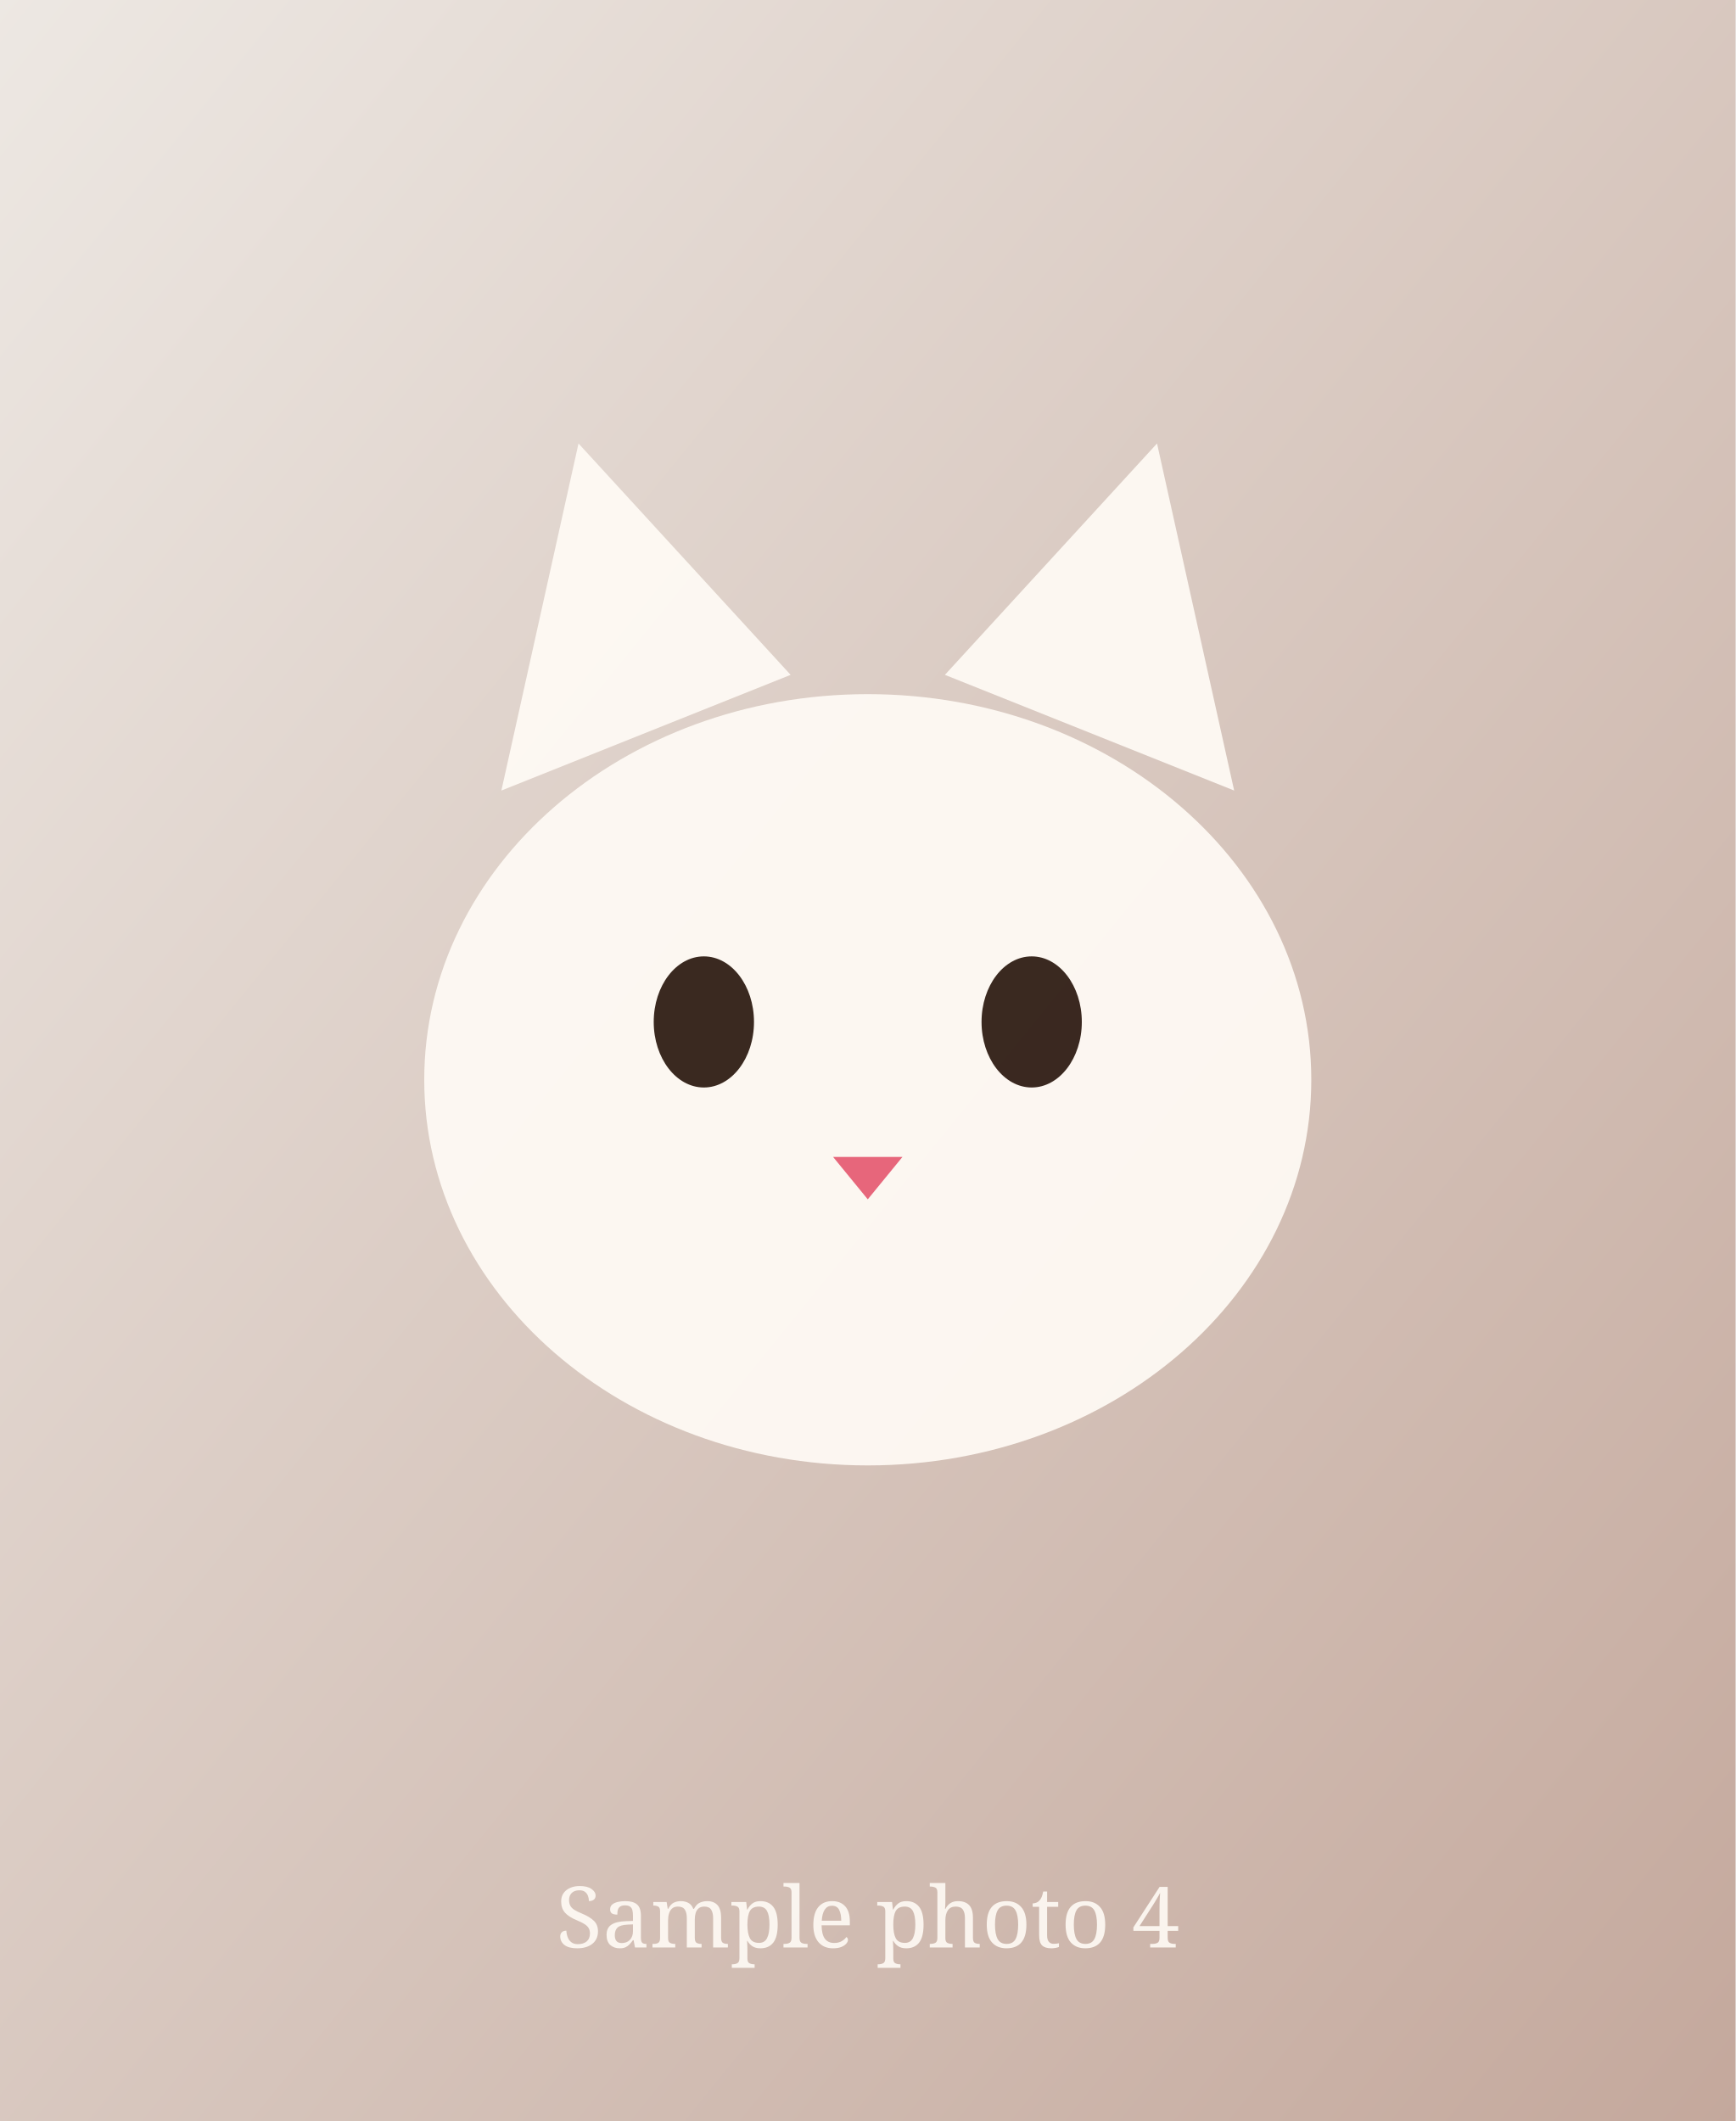
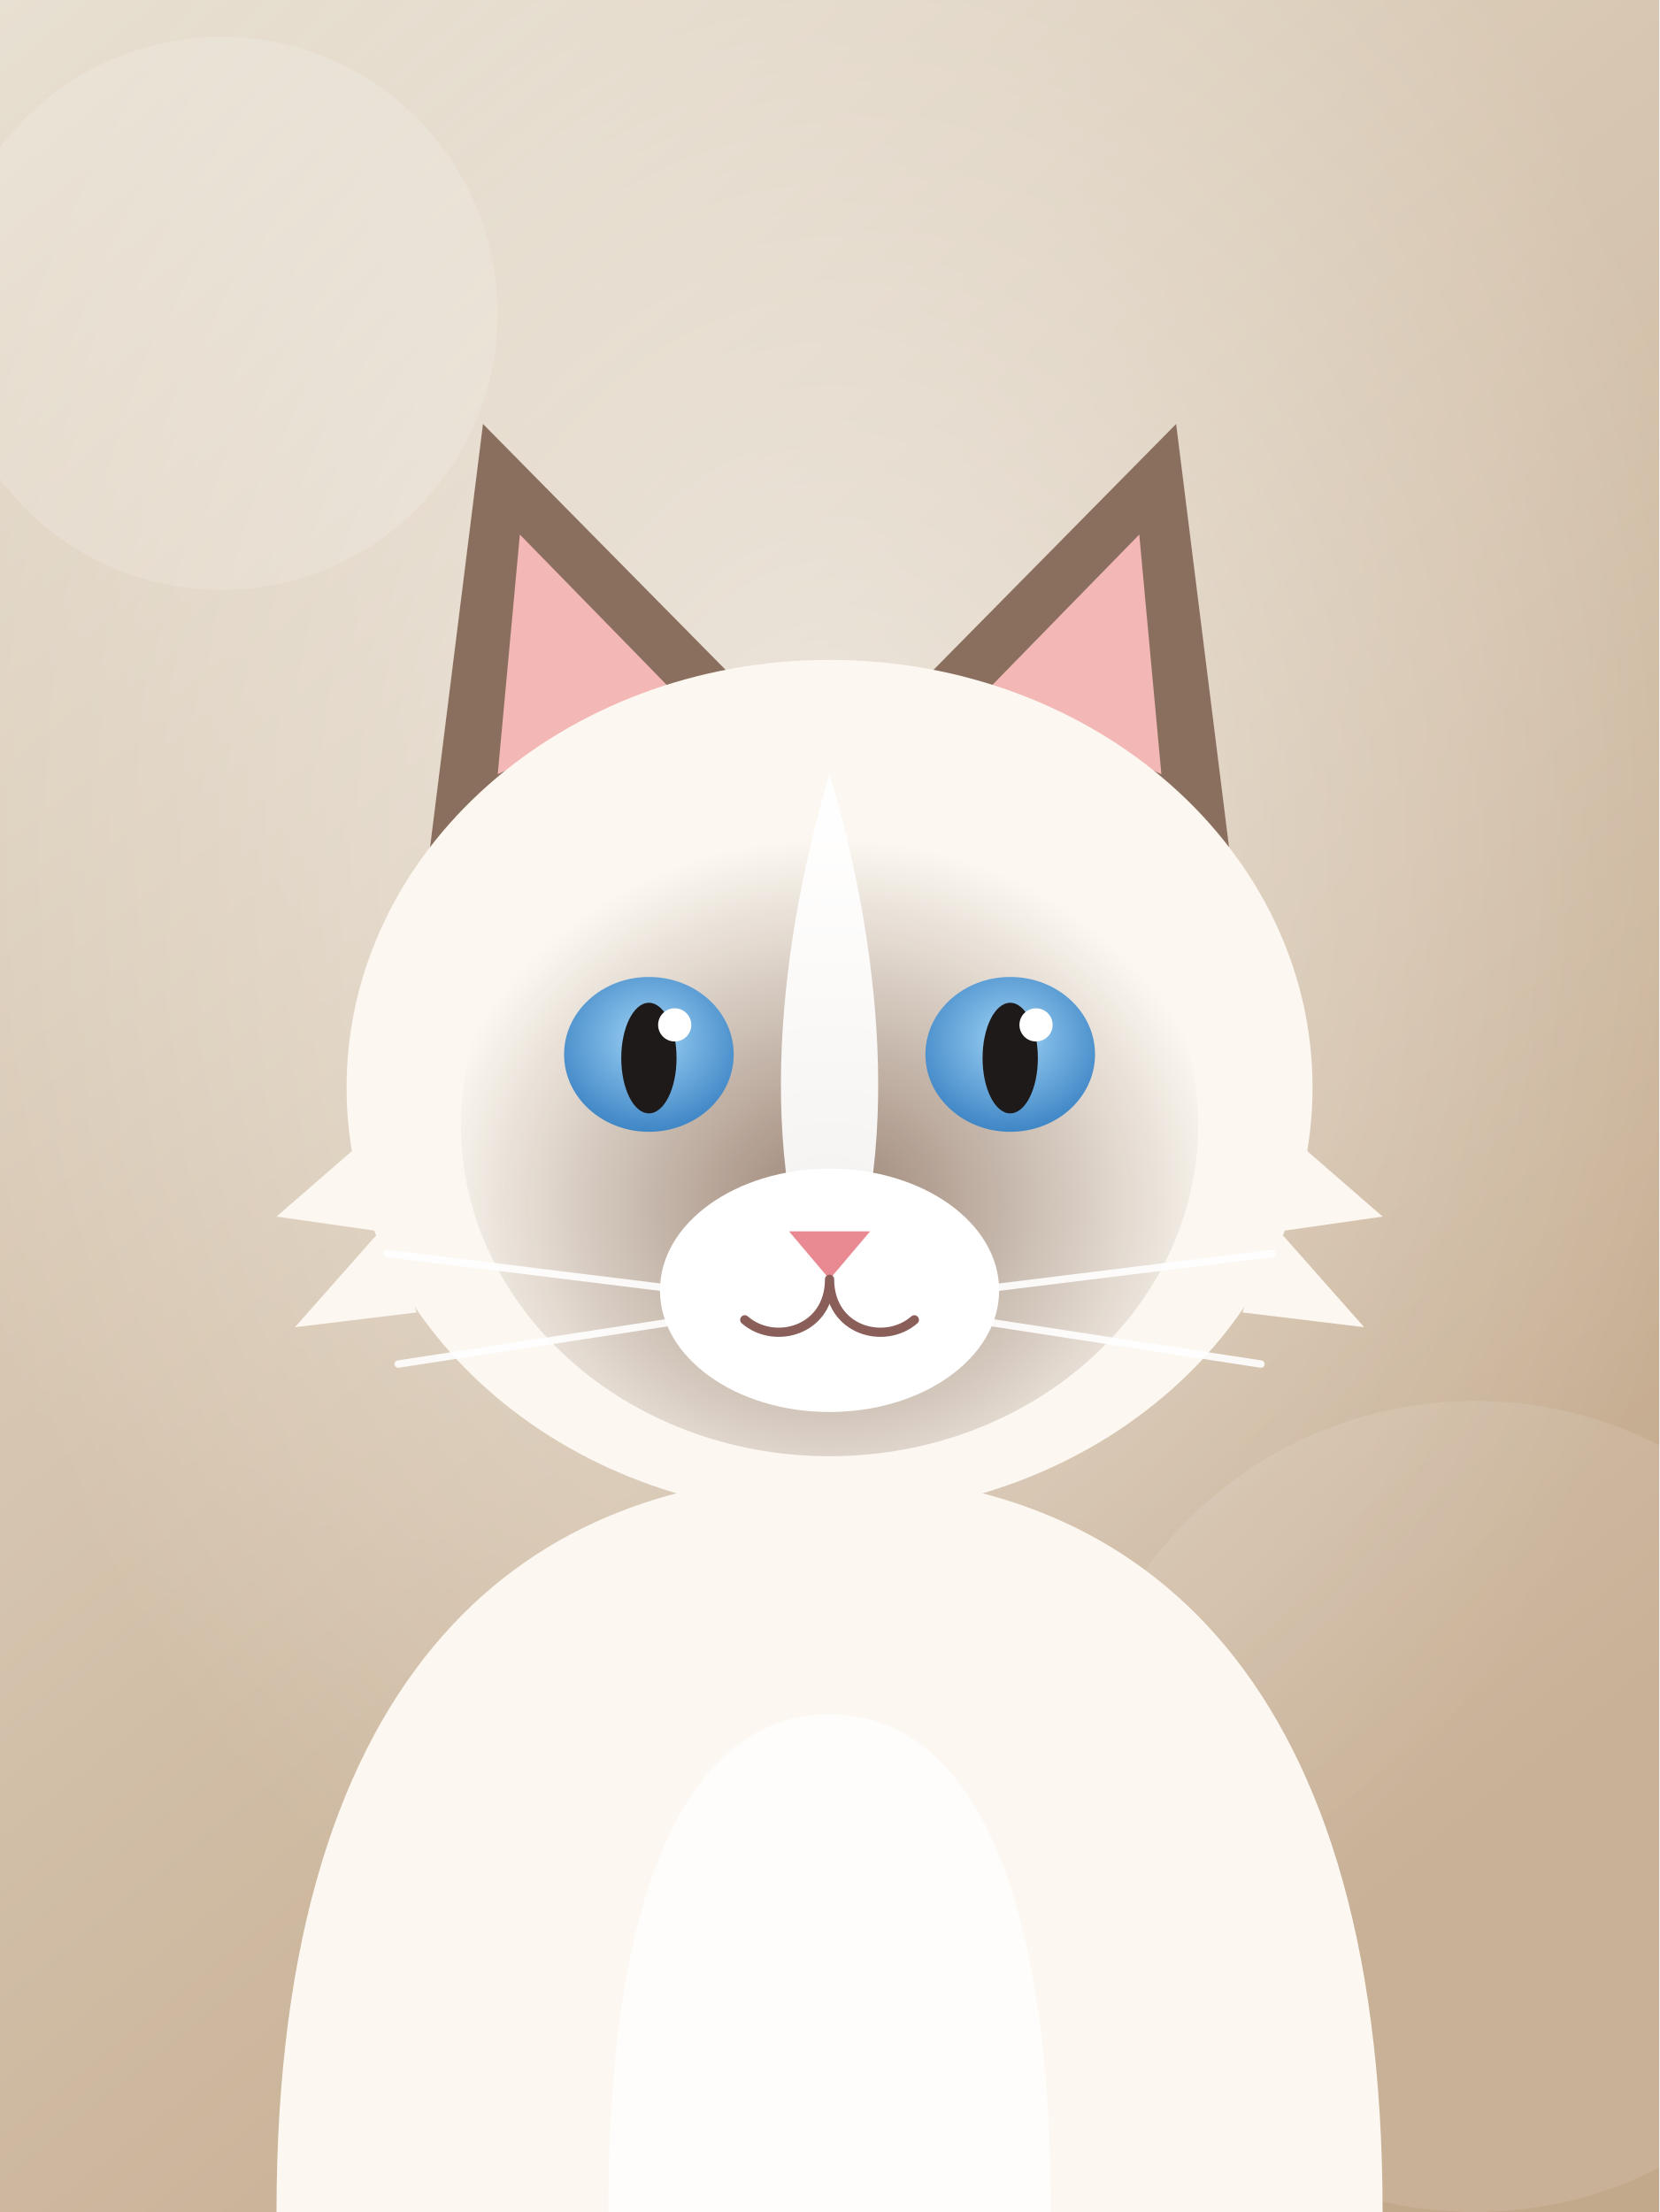
- <svg xmlns="http://www.w3.org/2000/svg" viewBox="0 0 900 1100">
+ <svg xmlns="http://www.w3.org/2000/svg" viewBox="0 0 900 1200">
  <defs>
-     <linearGradient id="g" x1="0" y1="0" x2="1" y2="1">
-       <stop offset="0" stop-color="#EDE8E3" />
-       <stop offset="1" stop-color="#C4A89C" />
+     <linearGradient id="bg" x1="0" y1="0" x2="0.6" y2="1">
+       <stop offset="0" stop-color="#E8E0D2" />
+       <stop offset="1" stop-color="#C3A98C" />
    </linearGradient>
+     <radialGradient id="glow" cx="0.5" cy="0.38" r="0.55">
+       <stop offset="0" stop-color="#fff" stop-opacity="0.55" />
+       <stop offset="1" stop-color="#fff" stop-opacity="0" />
+     </radialGradient>
+     <radialGradient id="mask" cx="0.5" cy="0.62" r="0.55">
+       <stop offset="0" stop-color="#8A6F5E" stop-opacity="0.85" />
+       <stop offset="0.7" stop-color="#8A6F5E" stop-opacity="0.25" />
+       <stop offset="1" stop-color="#8A6F5E" stop-opacity="0" />
+     </radialGradient>
+     <radialGradient id="eye" cx="0.5" cy="0.4" r="0.6">
+       <stop offset="0" stop-color="#9FD3F5" />
+       <stop offset="1" stop-color="#3F86C6" />
+     </radialGradient>
  </defs>
-   <rect width="900" height="1100" fill="url(#g)" />
-   <g fill="#FFFBF5" opacity="0.92" transform="translate(450 560)">
-     <path d="M-190 -150 L-150 -330 L-40 -210 Z" />
-     <path d="M190 -150 L150 -330 L40 -210 Z" />
-     <ellipse rx="230" ry="200" />
-     <ellipse cx="-85" cy="-30" rx="26" ry="34" fill="#2D1B12" />
-     <ellipse cx="85" cy="-30" rx="26" ry="34" fill="#2D1B12" />
-     <path d="M-18 40 L18 40 L0 62 Z" fill="#E85D75" />
+   <rect width="900" height="1200" fill="url(#bg)" />
+   <rect width="900" height="1200" fill="url(#glow)" />
+   <circle cx="120" cy="170" r="150" fill="#fff" opacity="0.14" />
+   <circle cx="800" cy="980" r="220" fill="#fff" opacity="0.10" />
+   <path d="M150 1200 C150 900 290 800 450 800 C610 800 750 900 750 1200 Z" fill="#FCF8F1" />
+   <path d="M330 1200 C330 1010 380 930 450 930 C520 930 570 1010 570 1200 Z" fill="#fff" opacity="0.7" />
+   <path d="M232 470 L262 230 L410 380 Z" fill="#8A6F5E" />
+   <path d="M668 470 L638 230 L490 380 Z" fill="#8A6F5E" />
+   <path d="M270 420 L282 290 L366 376 Z" fill="#F3B8B5" />
+   <path d="M630 420 L618 290 L534 376 Z" fill="#F3B8B5" />
+   <ellipse cx="450" cy="590" rx="262" ry="232" fill="#FCF8F1" />
+   <ellipse cx="450" cy="610" rx="200" ry="180" fill="url(#mask)" />
+   <path d="M450 420 C420 520 410 640 450 720 C490 640 480 520 450 420 Z" fill="#fff" opacity="0.9" />
+   <ellipse cx="450" cy="700" rx="92" ry="66" fill="#fff" />
+   <path d="M196 620 L150 660 L206 668 L160 720 L226 712 Z" fill="#FCF8F1" />
+   <path d="M704 620 L750 660 L694 668 L740 720 L674 712 Z" fill="#FCF8F1" />
+   <ellipse cx="352" cy="572" rx="46" ry="42" fill="url(#eye)" />
+   <ellipse cx="548" cy="572" rx="46" ry="42" fill="url(#eye)" />
+   <ellipse cx="352" cy="574" rx="15" ry="30" fill="#1E1A1A" />
+   <ellipse cx="548" cy="574" rx="15" ry="30" fill="#1E1A1A" />
+   <circle cx="366" cy="556" r="9" fill="#fff" />
+   <circle cx="562" cy="556" r="9" fill="#fff" />
+   <path d="M428 668 L472 668 L450 694 Z" fill="#E98A93" />
+   <path d="M450 694 C450 722 420 730 404 716 M450 694 C450 722 480 730 496 716" fill="none" stroke="#8A5F5A" stroke-width="5" stroke-linecap="round" />
+   <g stroke="#fff" stroke-width="4" stroke-linecap="round" opacity="0.9">
+     <path d="M372 700 L210 680" />
+     <path d="M372 716 L216 740" />
+     <path d="M528 700 L690 680" />
+     <path d="M528 716 L684 740" />
  </g>
-   <text x="450" y="1010" text-anchor="middle" font-family="Georgia, serif" font-size="44" fill="#FFFBF5" opacity="0.9">Sample photo 4</text>
</svg>
